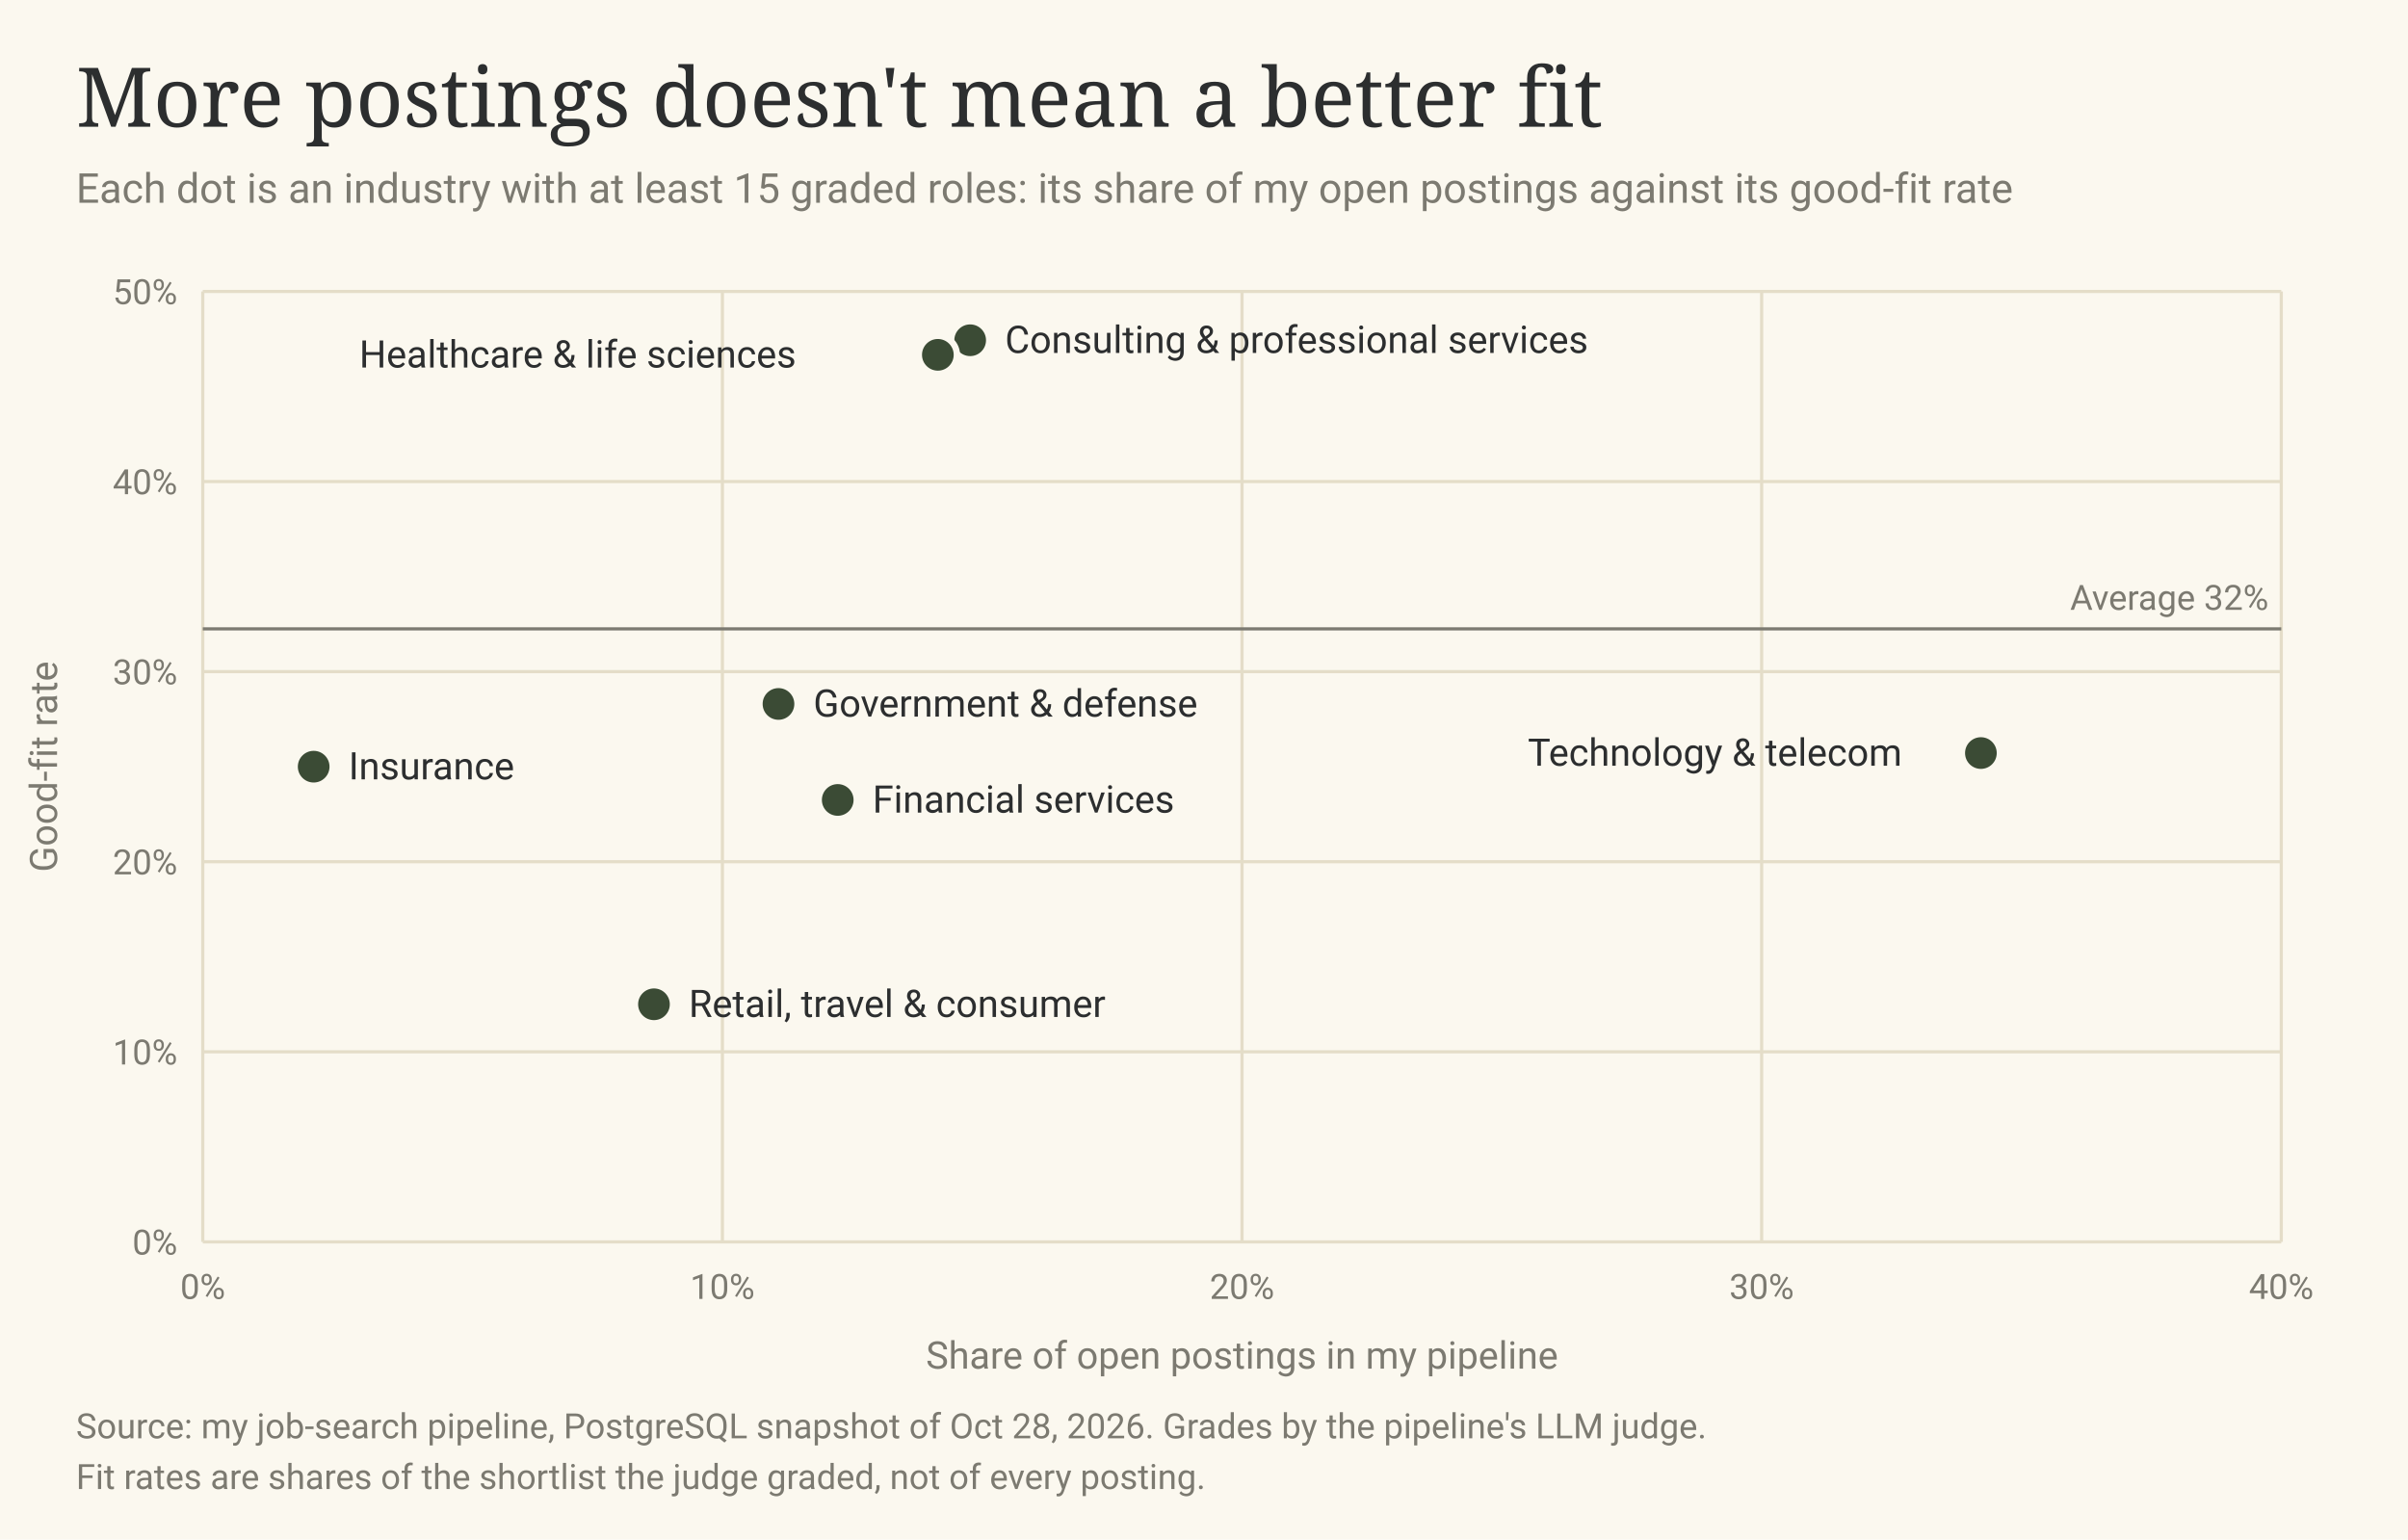
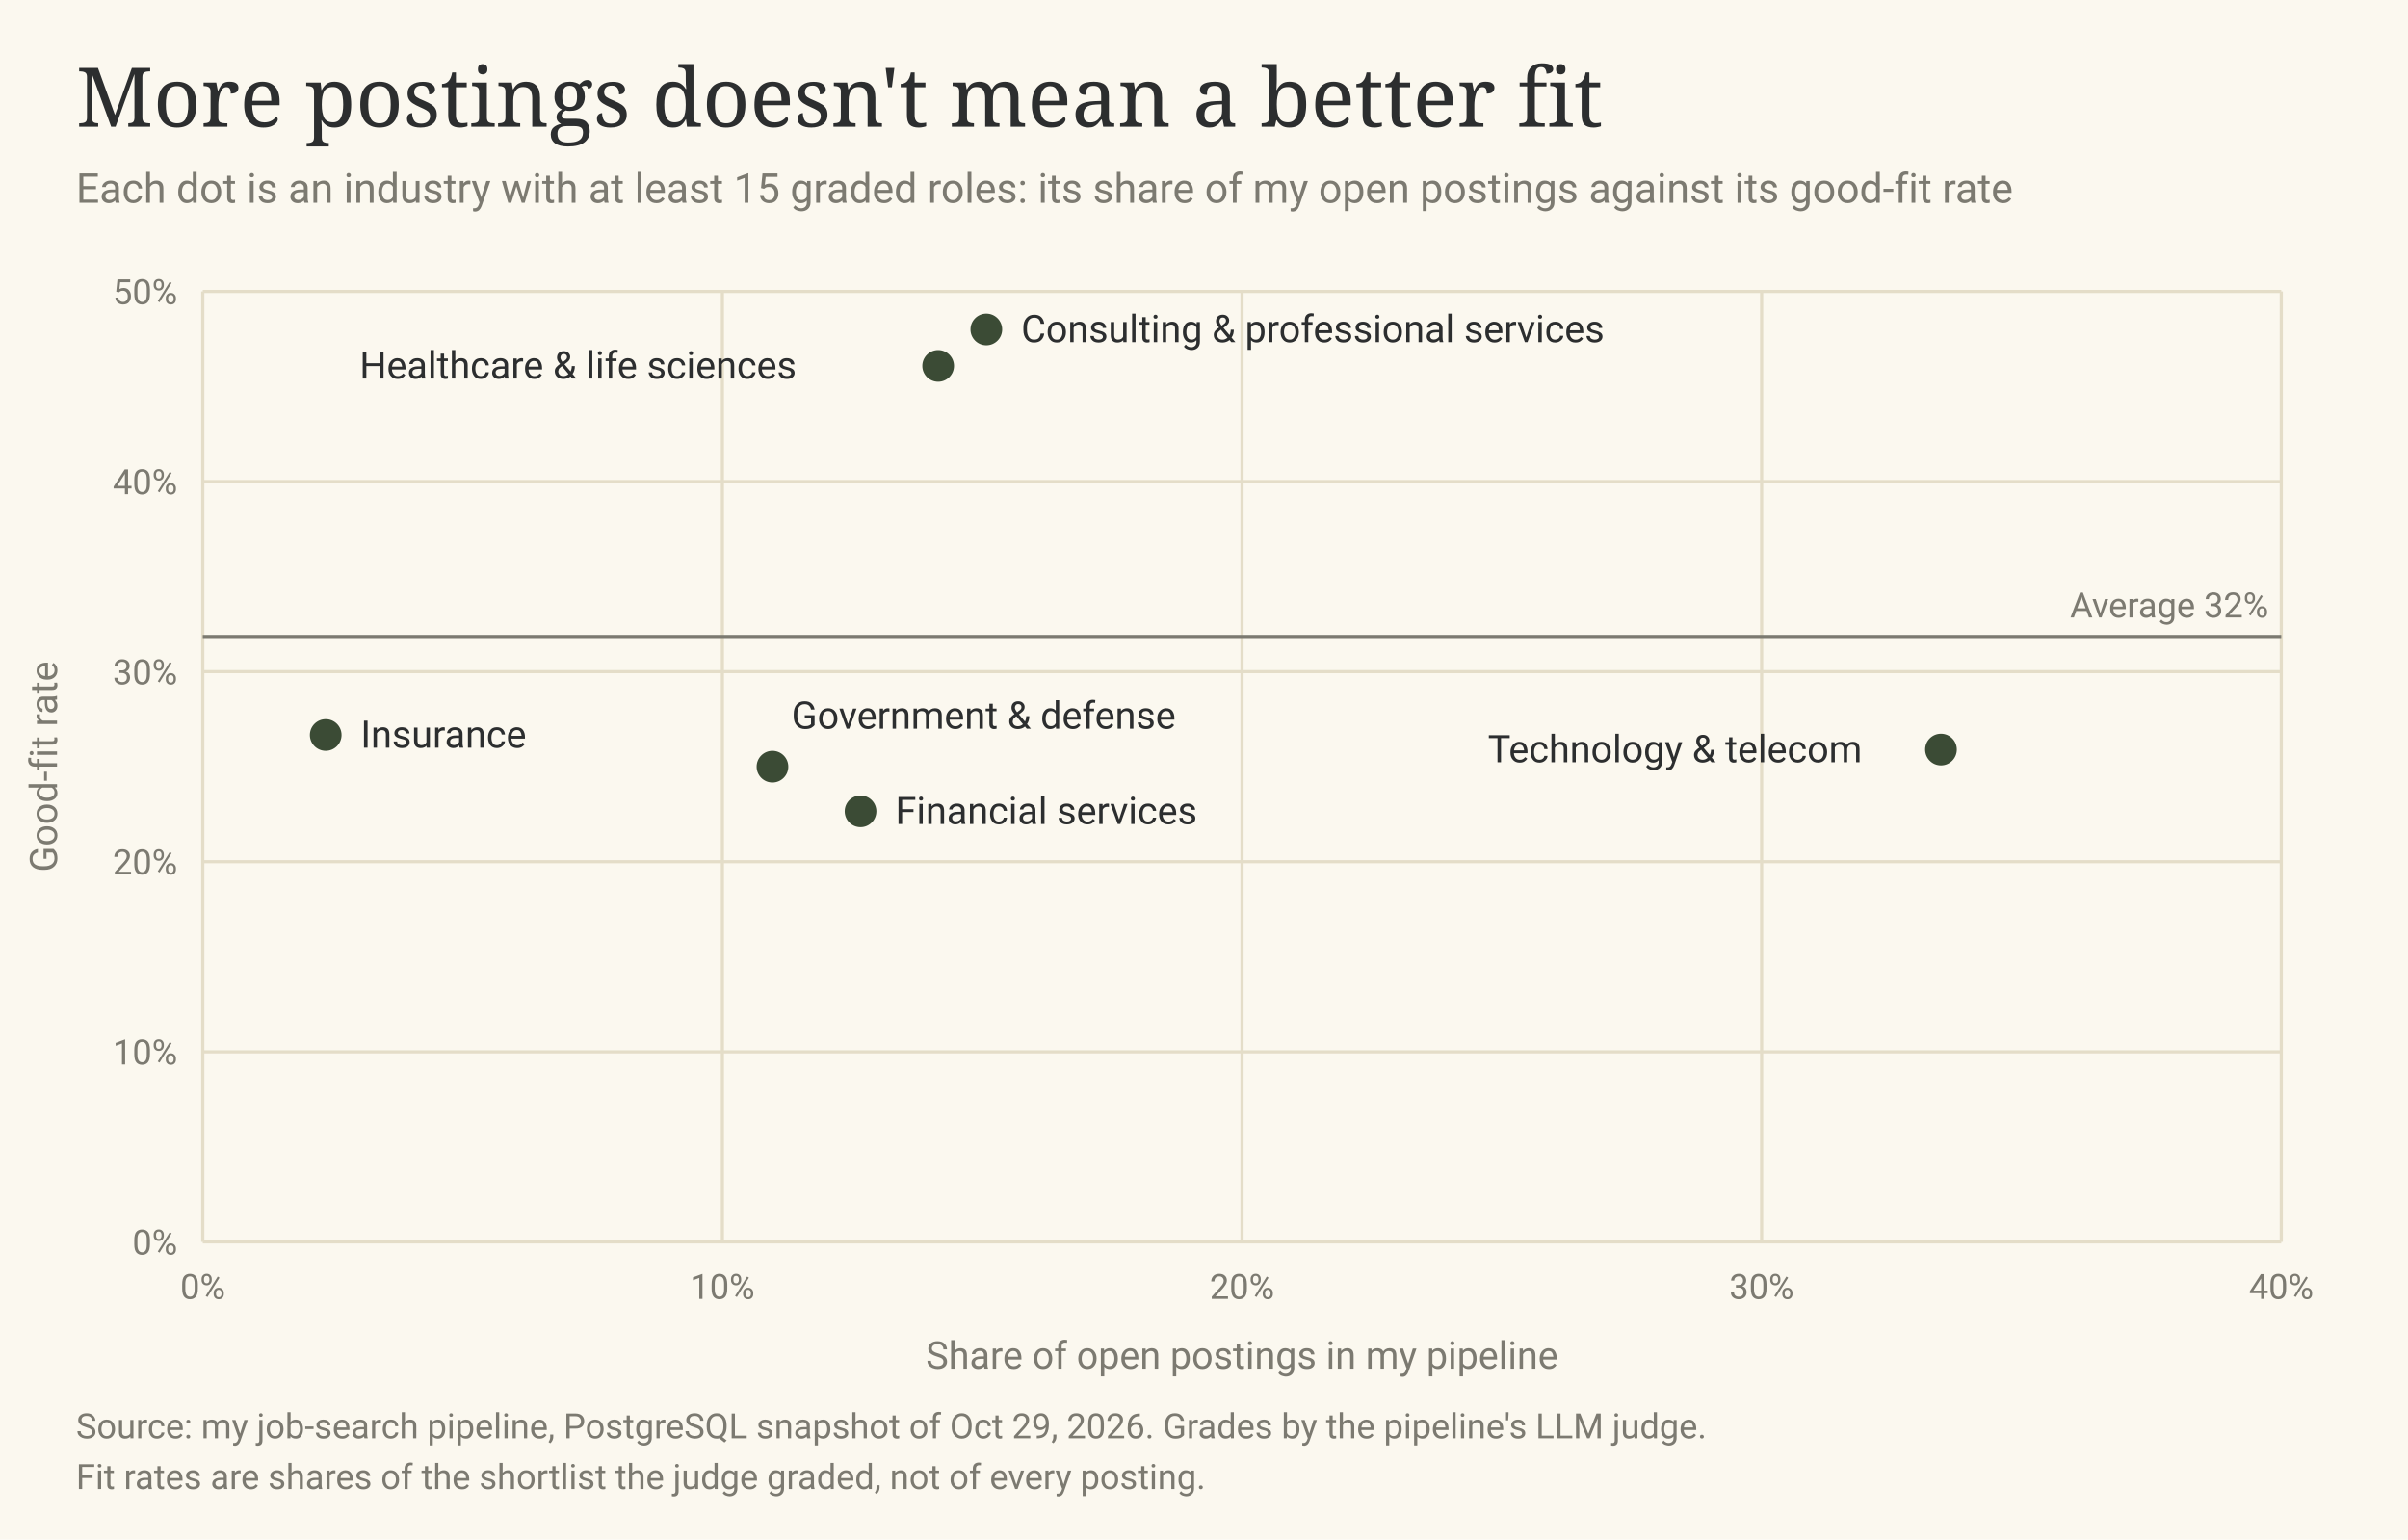
<svg xmlns="http://www.w3.org/2000/svg" viewBox="0 0 760 486" width="760" height="486" role="img" aria-labelledby="t d">
  <rect width="760" height="486" fill="#fbf8ef" />
  <text x="24" y="40" font-family="'Instrument Serif', 'Iowan Old Style', Georgia, serif" font-size="26" fill="#2c2e2f">More postings doesn't mean a better fit</text>
  <text x="24" y="64" font-family="-apple-system, BlinkMacSystemFont, 'Segoe UI', Roboto, Inter, sans-serif" font-size="13" fill="#7c7a71">Each dot is an industry with at least 15 graded roles: its share of my open postings against its good-fit rate</text>
  <line x1="64.0" y1="92" x2="64.0" y2="392" stroke="#e4ddc8" stroke-width="1" />
  <text x="64.0" y="410" text-anchor="middle" font-family="-apple-system, BlinkMacSystemFont, 'Segoe UI', Roboto, Inter, sans-serif" font-size="11" fill="#7c7a71">0%</text>
  <line x1="228.0" y1="92" x2="228.0" y2="392" stroke="#e4ddc8" stroke-width="1" />
  <text x="228.0" y="410" text-anchor="middle" font-family="-apple-system, BlinkMacSystemFont, 'Segoe UI', Roboto, Inter, sans-serif" font-size="11" fill="#7c7a71">10%</text>
  <line x1="392.0" y1="92" x2="392.0" y2="392" stroke="#e4ddc8" stroke-width="1" />
  <text x="392.0" y="410" text-anchor="middle" font-family="-apple-system, BlinkMacSystemFont, 'Segoe UI', Roboto, Inter, sans-serif" font-size="11" fill="#7c7a71">20%</text>
  <line x1="556.0" y1="92" x2="556.0" y2="392" stroke="#e4ddc8" stroke-width="1" />
  <text x="556.0" y="410" text-anchor="middle" font-family="-apple-system, BlinkMacSystemFont, 'Segoe UI', Roboto, Inter, sans-serif" font-size="11" fill="#7c7a71">30%</text>
  <line x1="720.0" y1="92" x2="720.0" y2="392" stroke="#e4ddc8" stroke-width="1" />
  <text x="720.0" y="410" text-anchor="middle" font-family="-apple-system, BlinkMacSystemFont, 'Segoe UI', Roboto, Inter, sans-serif" font-size="11" fill="#7c7a71">40%</text>
  <line x1="64" y1="392.0" x2="720" y2="392.0" stroke="#e4ddc8" stroke-width="1" />
  <text x="56" y="396.0" text-anchor="end" font-family="-apple-system, BlinkMacSystemFont, 'Segoe UI', Roboto, Inter, sans-serif" font-size="11" fill="#7c7a71">0%</text>
  <line x1="64" y1="332.0" x2="720" y2="332.0" stroke="#e4ddc8" stroke-width="1" />
  <text x="56" y="336.0" text-anchor="end" font-family="-apple-system, BlinkMacSystemFont, 'Segoe UI', Roboto, Inter, sans-serif" font-size="11" fill="#7c7a71">10%</text>
  <line x1="64" y1="272.0" x2="720" y2="272.0" stroke="#e4ddc8" stroke-width="1" />
  <text x="56" y="276.0" text-anchor="end" font-family="-apple-system, BlinkMacSystemFont, 'Segoe UI', Roboto, Inter, sans-serif" font-size="11" fill="#7c7a71">20%</text>
  <line x1="64" y1="212.0" x2="720" y2="212.0" stroke="#e4ddc8" stroke-width="1" />
  <text x="56" y="216.0" text-anchor="end" font-family="-apple-system, BlinkMacSystemFont, 'Segoe UI', Roboto, Inter, sans-serif" font-size="11" fill="#7c7a71">30%</text>
  <line x1="64" y1="152.0" x2="720" y2="152.0" stroke="#e4ddc8" stroke-width="1" />
  <text x="56" y="156.0" text-anchor="end" font-family="-apple-system, BlinkMacSystemFont, 'Segoe UI', Roboto, Inter, sans-serif" font-size="11" fill="#7c7a71">40%</text>
  <line x1="64" y1="92.0" x2="720" y2="92.0" stroke="#e4ddc8" stroke-width="1" />
  <text x="56" y="96.0" text-anchor="end" font-family="-apple-system, BlinkMacSystemFont, 'Segoe UI', Roboto, Inter, sans-serif" font-size="11" fill="#7c7a71">50%</text>
  <text x="392.0" y="432" text-anchor="middle" font-family="-apple-system, BlinkMacSystemFont, 'Segoe UI', Roboto, Inter, sans-serif" font-size="12" fill="#7c7a71">Share of open postings in my pipeline</text>
  <text transform="translate(18 242.0) rotate(-90)" text-anchor="middle" font-family="-apple-system, BlinkMacSystemFont, 'Segoe UI', Roboto, Inter, sans-serif" font-size="12" fill="#7c7a71">Good-fit rate</text>
-   <line x1="64" y1="198.5" x2="720" y2="198.5" stroke="#7c7a71" stroke-width="1" />
-   <text x="716" y="192.5" text-anchor="end" font-family="-apple-system, BlinkMacSystemFont, 'Segoe UI', Roboto, Inter, sans-serif" font-size="11" fill="#7c7a71">Average 32%</text>
+   <line x1="64" y1="200.9" x2="720" y2="200.9" stroke="#7c7a71" stroke-width="1" />
+   <text x="716" y="194.9" text-anchor="end" font-family="-apple-system, BlinkMacSystemFont, 'Segoe UI', Roboto, Inter, sans-serif" font-size="11" fill="#7c7a71">Average 32%</text>
  <g>
-     <circle cx="306.2" cy="107.4" r="6" fill="#3b4b35" stroke="#fbf8ef" stroke-width="2" />
-     <text x="317.2" y="111.4" font-family="-apple-system, BlinkMacSystemFont, 'Segoe UI', Roboto, Inter, sans-serif" font-size="12" fill="#2c2e2f">Consulting &amp; professional services</text>
+     <circle cx="311.3" cy="104.0" r="6" fill="#3b4b35" stroke="#fbf8ef" stroke-width="2" />
+     <text x="322.3" y="108.0" font-family="-apple-system, BlinkMacSystemFont, 'Segoe UI', Roboto, Inter, sans-serif" font-size="12" fill="#2c2e2f">Consulting &amp; professional services</text>
  </g>
  <g>
-     <circle cx="296.0" cy="112.0" r="6" fill="#3b4b35" stroke="#fbf8ef" stroke-width="2" />
-     <text x="113.4" y="116.0" font-family="-apple-system, BlinkMacSystemFont, 'Segoe UI', Roboto, Inter, sans-serif" font-size="12" fill="#2c2e2f">Healthcare &amp; life sciences</text>
+     <circle cx="296.1" cy="115.5" r="6" fill="#3b4b35" stroke="#fbf8ef" stroke-width="2" />
+     <text x="113.5" y="119.5" font-family="-apple-system, BlinkMacSystemFont, 'Segoe UI', Roboto, Inter, sans-serif" font-size="12" fill="#2c2e2f">Healthcare &amp; life sciences</text>
  </g>
  <g>
-     <circle cx="245.7" cy="222.2" r="6" fill="#3b4b35" stroke="#fbf8ef" stroke-width="2" />
-     <text x="256.7" y="226.2" font-family="-apple-system, BlinkMacSystemFont, 'Segoe UI', Roboto, Inter, sans-serif" font-size="12" fill="#2c2e2f">Government &amp; defense</text>
+     <circle cx="102.8" cy="232.0" r="6" fill="#3b4b35" stroke="#fbf8ef" stroke-width="2" />
+     <text x="113.8" y="236.0" font-family="-apple-system, BlinkMacSystemFont, 'Segoe UI', Roboto, Inter, sans-serif" font-size="12" fill="#2c2e2f">Insurance</text>
  </g>
  <g>
-     <circle cx="625.2" cy="237.7" r="6" fill="#3b4b35" stroke="#fbf8ef" stroke-width="2" />
-     <text x="482.2" y="241.7" font-family="-apple-system, BlinkMacSystemFont, 'Segoe UI', Roboto, Inter, sans-serif" font-size="12" fill="#2c2e2f">Technology &amp; telecom</text>
+     <circle cx="612.6" cy="236.6" r="6" fill="#3b4b35" stroke="#fbf8ef" stroke-width="2" />
+     <text x="469.6" y="240.6" font-family="-apple-system, BlinkMacSystemFont, 'Segoe UI', Roboto, Inter, sans-serif" font-size="12" fill="#2c2e2f">Technology &amp; telecom</text>
  </g>
  <g>
-     <circle cx="99.0" cy="242.0" r="6" fill="#3b4b35" stroke="#fbf8ef" stroke-width="2" />
-     <text x="110.0" y="246.0" font-family="-apple-system, BlinkMacSystemFont, 'Segoe UI', Roboto, Inter, sans-serif" font-size="12" fill="#2c2e2f">Insurance</text>
+     <circle cx="243.8" cy="242.0" r="6" fill="#3b4b35" stroke="#fbf8ef" stroke-width="2" />
+     <text x="249.8" y="230.0" font-family="-apple-system, BlinkMacSystemFont, 'Segoe UI', Roboto, Inter, sans-serif" font-size="12" fill="#2c2e2f">Government &amp; defense</text>
  </g>
  <g>
-     <circle cx="264.4" cy="252.5" r="6" fill="#3b4b35" stroke="#fbf8ef" stroke-width="2" />
-     <text x="275.4" y="256.5" font-family="-apple-system, BlinkMacSystemFont, 'Segoe UI', Roboto, Inter, sans-serif" font-size="12" fill="#2c2e2f">Financial services</text>
+     <circle cx="271.6" cy="256.1" r="6" fill="#3b4b35" stroke="#fbf8ef" stroke-width="2" />
+     <text x="282.6" y="260.1" font-family="-apple-system, BlinkMacSystemFont, 'Segoe UI', Roboto, Inter, sans-serif" font-size="12" fill="#2c2e2f">Financial services</text>
  </g>
-   <g>
-     <circle cx="206.4" cy="317.0" r="6" fill="#3b4b35" stroke="#fbf8ef" stroke-width="2" />
-     <text x="217.4" y="321.0" font-family="-apple-system, BlinkMacSystemFont, 'Segoe UI', Roboto, Inter, sans-serif" font-size="12" fill="#2c2e2f">Retail, travel &amp; consumer</text>
-   </g>
-   <text x="24" y="454" font-family="-apple-system, BlinkMacSystemFont, 'Segoe UI', Roboto, Inter, sans-serif" font-size="11" fill="#7c7a71">Source: my job-search pipeline, PostgreSQL snapshot of Oct 28, 2026. Grades by the pipeline's LLM judge.</text>
+   <text x="24" y="454" font-family="-apple-system, BlinkMacSystemFont, 'Segoe UI', Roboto, Inter, sans-serif" font-size="11" fill="#7c7a71">Source: my job-search pipeline, PostgreSQL snapshot of Oct 29, 2026. Grades by the pipeline's LLM judge.</text>
  <text x="24" y="470" font-family="-apple-system, BlinkMacSystemFont, 'Segoe UI', Roboto, Inter, sans-serif" font-size="11" fill="#7c7a71">Fit rates are shares of the shortlist the judge graded, not of every posting.</text>
</svg>
